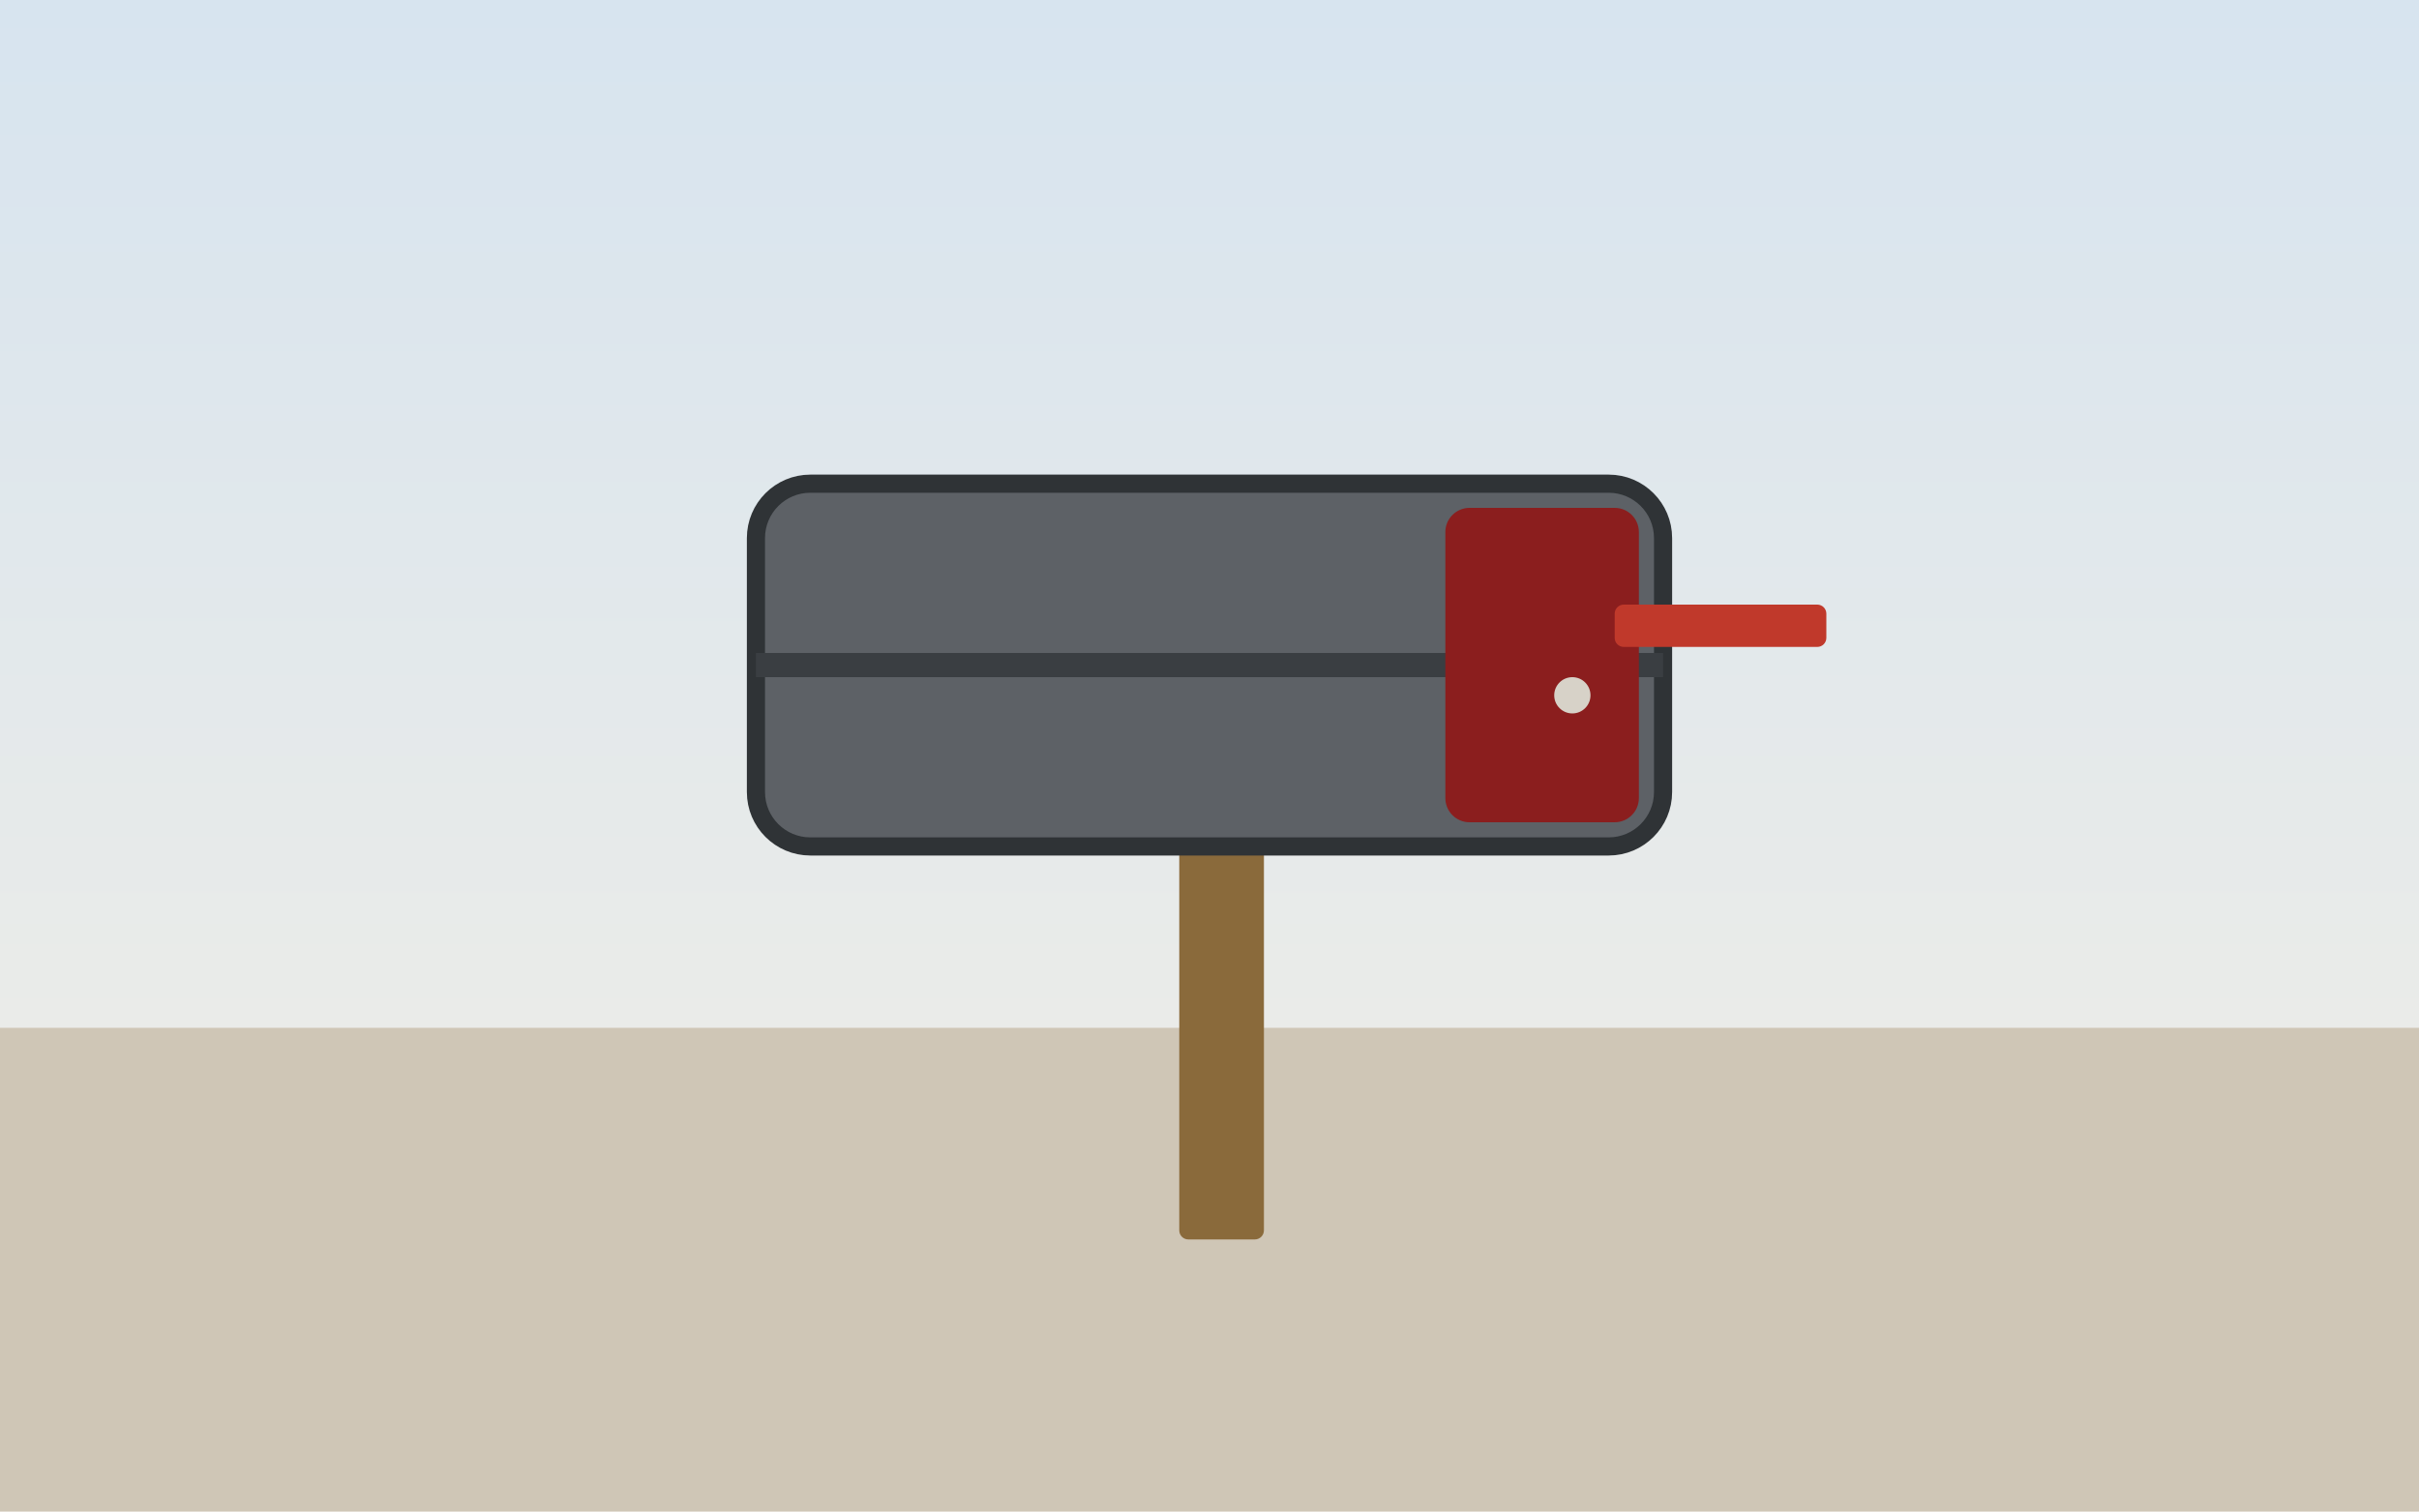
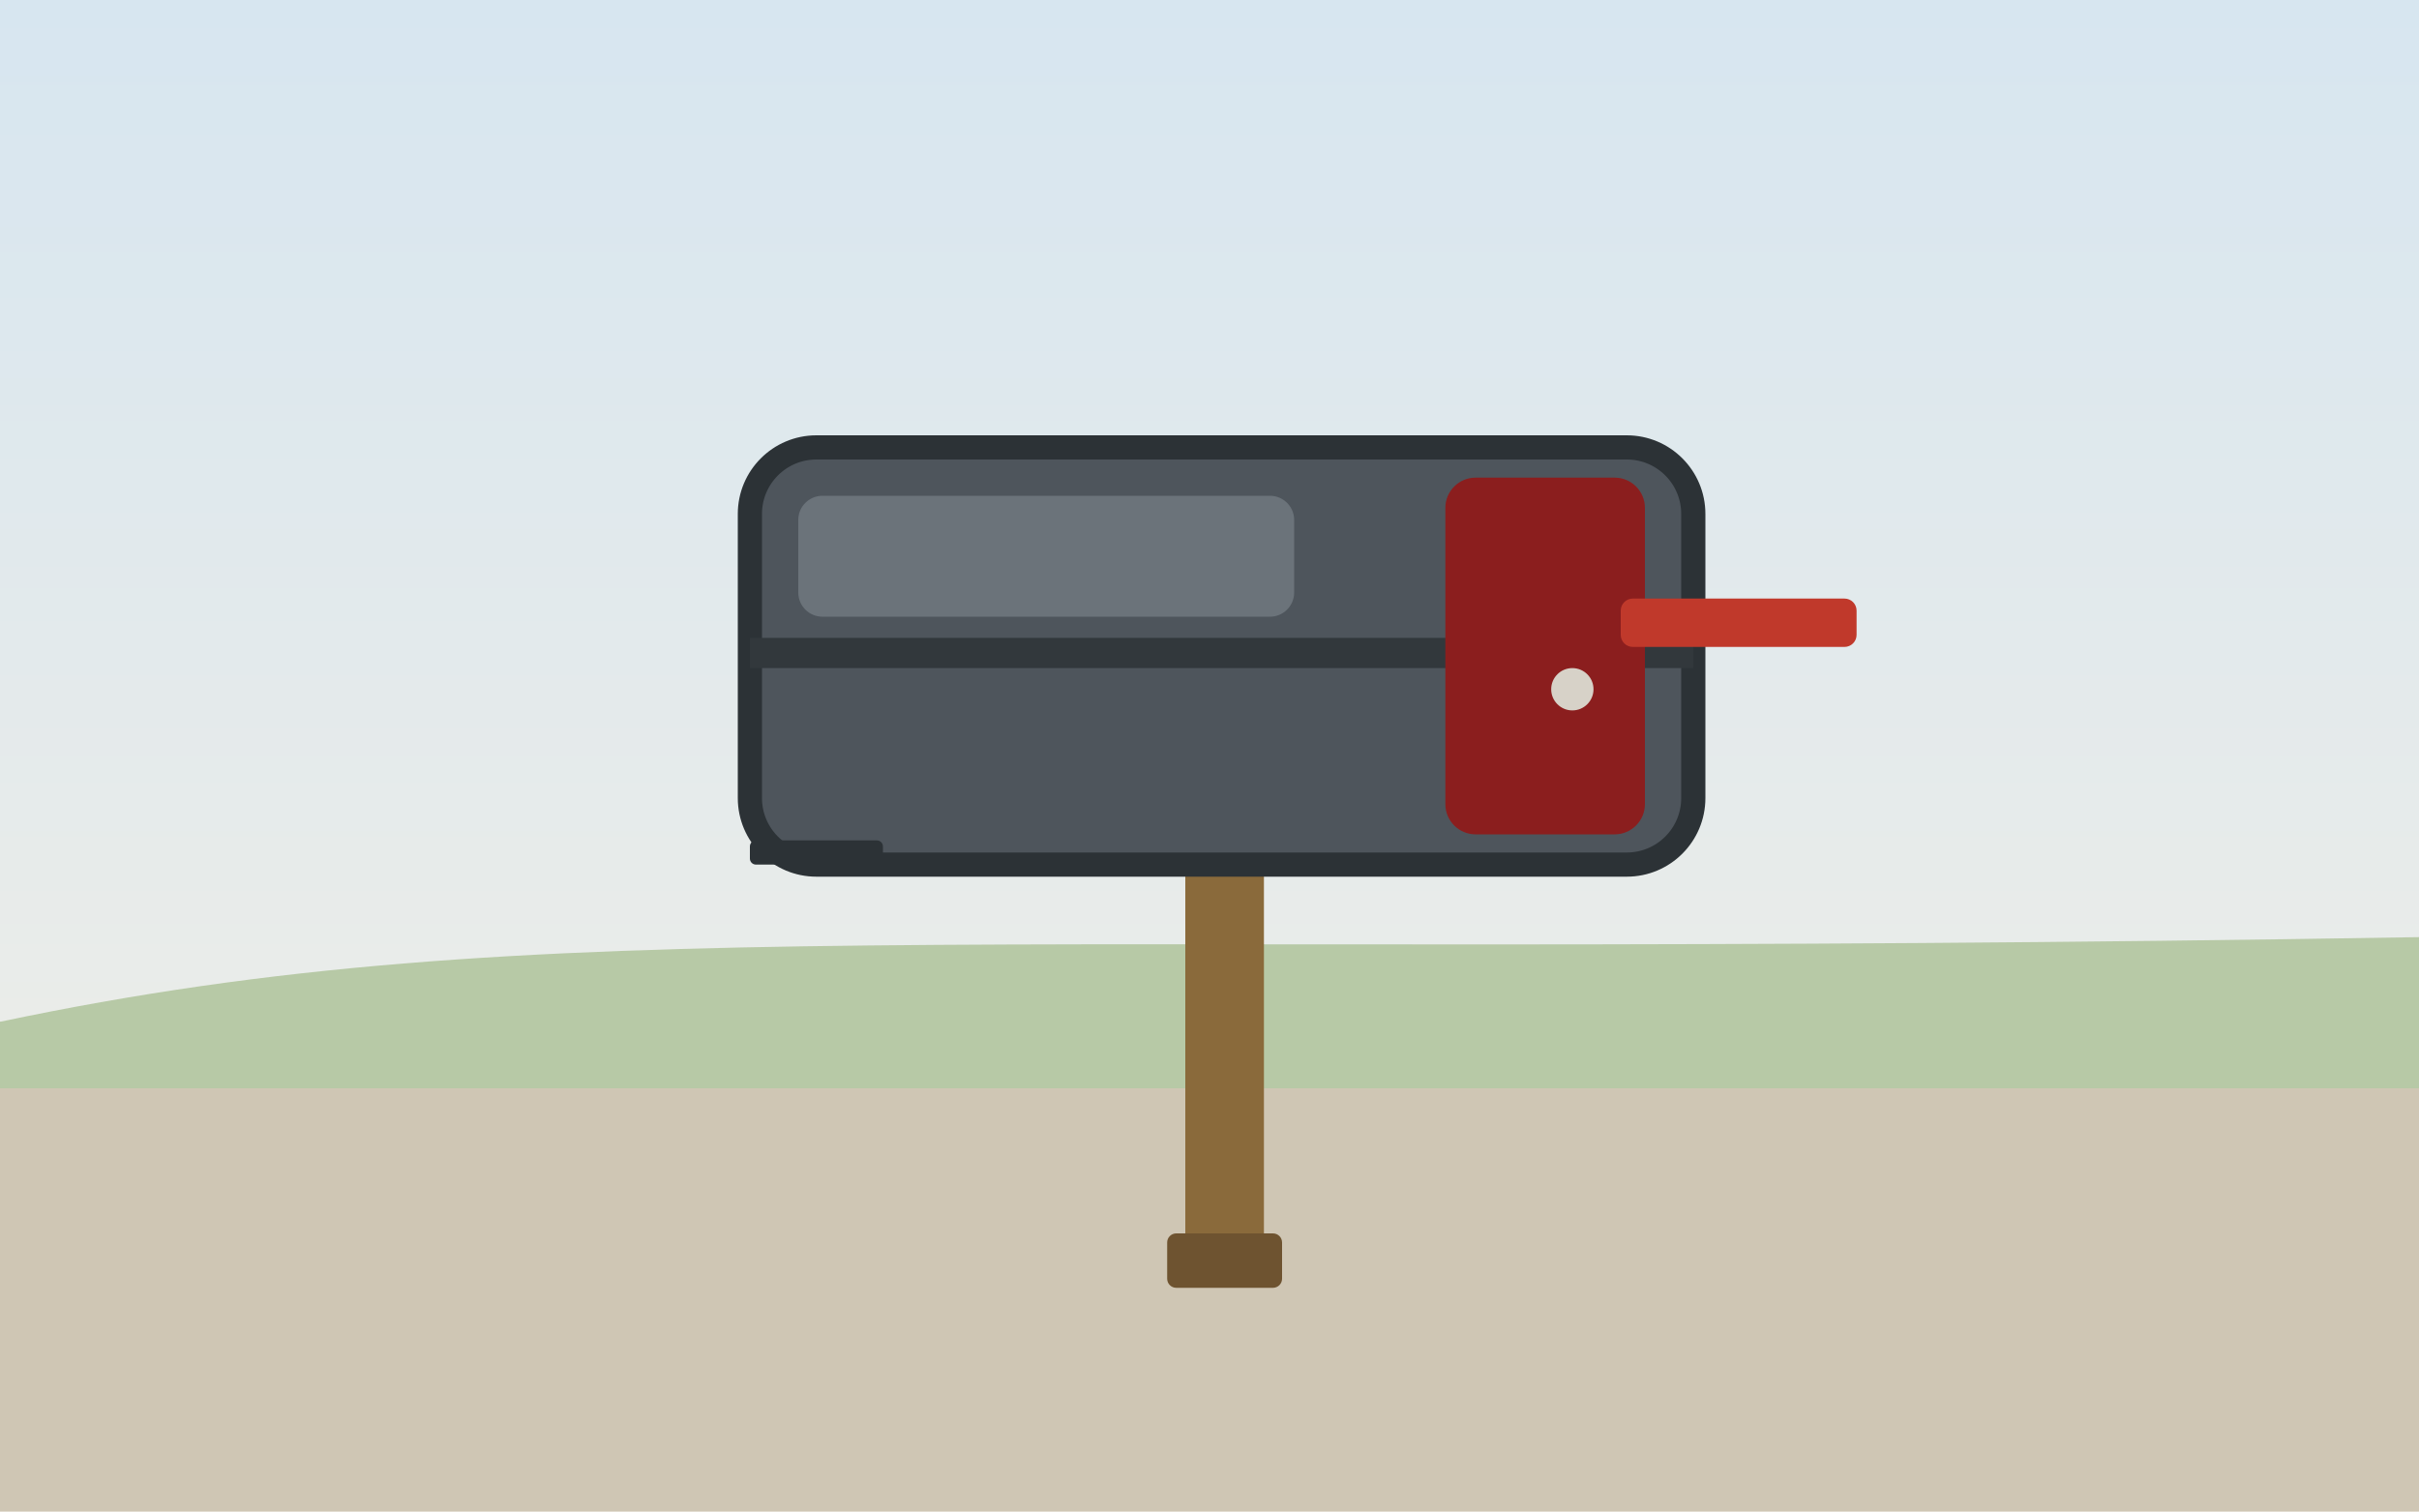
- <svg xmlns="http://www.w3.org/2000/svg" viewBox="0 0 800 500">
+ <svg xmlns="http://www.w3.org/2000/svg" viewBox="0 0 800 500" preserveAspectRatio="xMidYMid slice">
  <defs>
    <linearGradient id="sky" x1="0" y1="0" x2="0" y2="1">
-       <stop offset="0" stop-color="#d7e4ef" />
+       <stop offset="0" stop-color="#d7e6f0" />
      <stop offset="1" stop-color="#f3efe6" />
    </linearGradient>
  </defs>
  <rect width="800" height="500" fill="url(#sky)" />
-   <rect x="0" y="340" width="800" height="160" fill="#cfc6b6" />
-   <rect x="390" y="250" width="28" height="160" rx="3" fill="#8a6a3b" />
-   <rect x="250" y="160" width="300" height="120" rx="18" fill="#5d6166" />
-   <rect x="250" y="160" width="300" height="120" rx="18" fill="none" stroke="#2f3336" stroke-width="6" />
-   <path d="M250 220h300" stroke="#3a3e42" stroke-width="8" />
-   <rect x="478" y="168" width="64" height="104" rx="8" fill="#8b1e1e" />
-   <rect x="534" y="200" width="70" height="14" rx="3" fill="#c0392b" />
-   <circle cx="520" cy="230" r="6" fill="#d7d2c8" />
+   <rect x="0" y="338" width="800" height="162" fill="#cfc6b4" />
+   <path d="M0 338 C180 300 320 318 800 310 L800 360 L0 360 Z" fill="#b7c9a6" />
+   <rect x="392" y="248" width="26" height="168" rx="4" fill="#8a6a3b" />
+   <rect x="386" y="408" width="38" height="18" rx="3" fill="#6e5330" />
+   <rect x="248" y="148" width="312" height="138" rx="22" fill="#4e555c" />
+   <rect x="248" y="148" width="312" height="138" rx="22" fill="none" stroke="#2c3236" stroke-width="8" />
+   <path d="M248 216h312" stroke="#32383c" stroke-width="10" />
+   <rect x="264" y="164" width="164" height="40" rx="8" fill="#6b737a" />
+   <rect x="478" y="158" width="66" height="118" rx="10" fill="#8b1e1e" />
+   <rect x="536" y="198" width="78" height="16" rx="4" fill="#c0392b" />
+   <circle cx="520" cy="228" r="7" fill="#d7d2c8" />
+   <rect x="248" y="278" width="44" height="8" rx="2" fill="#2c3236" />
</svg>
